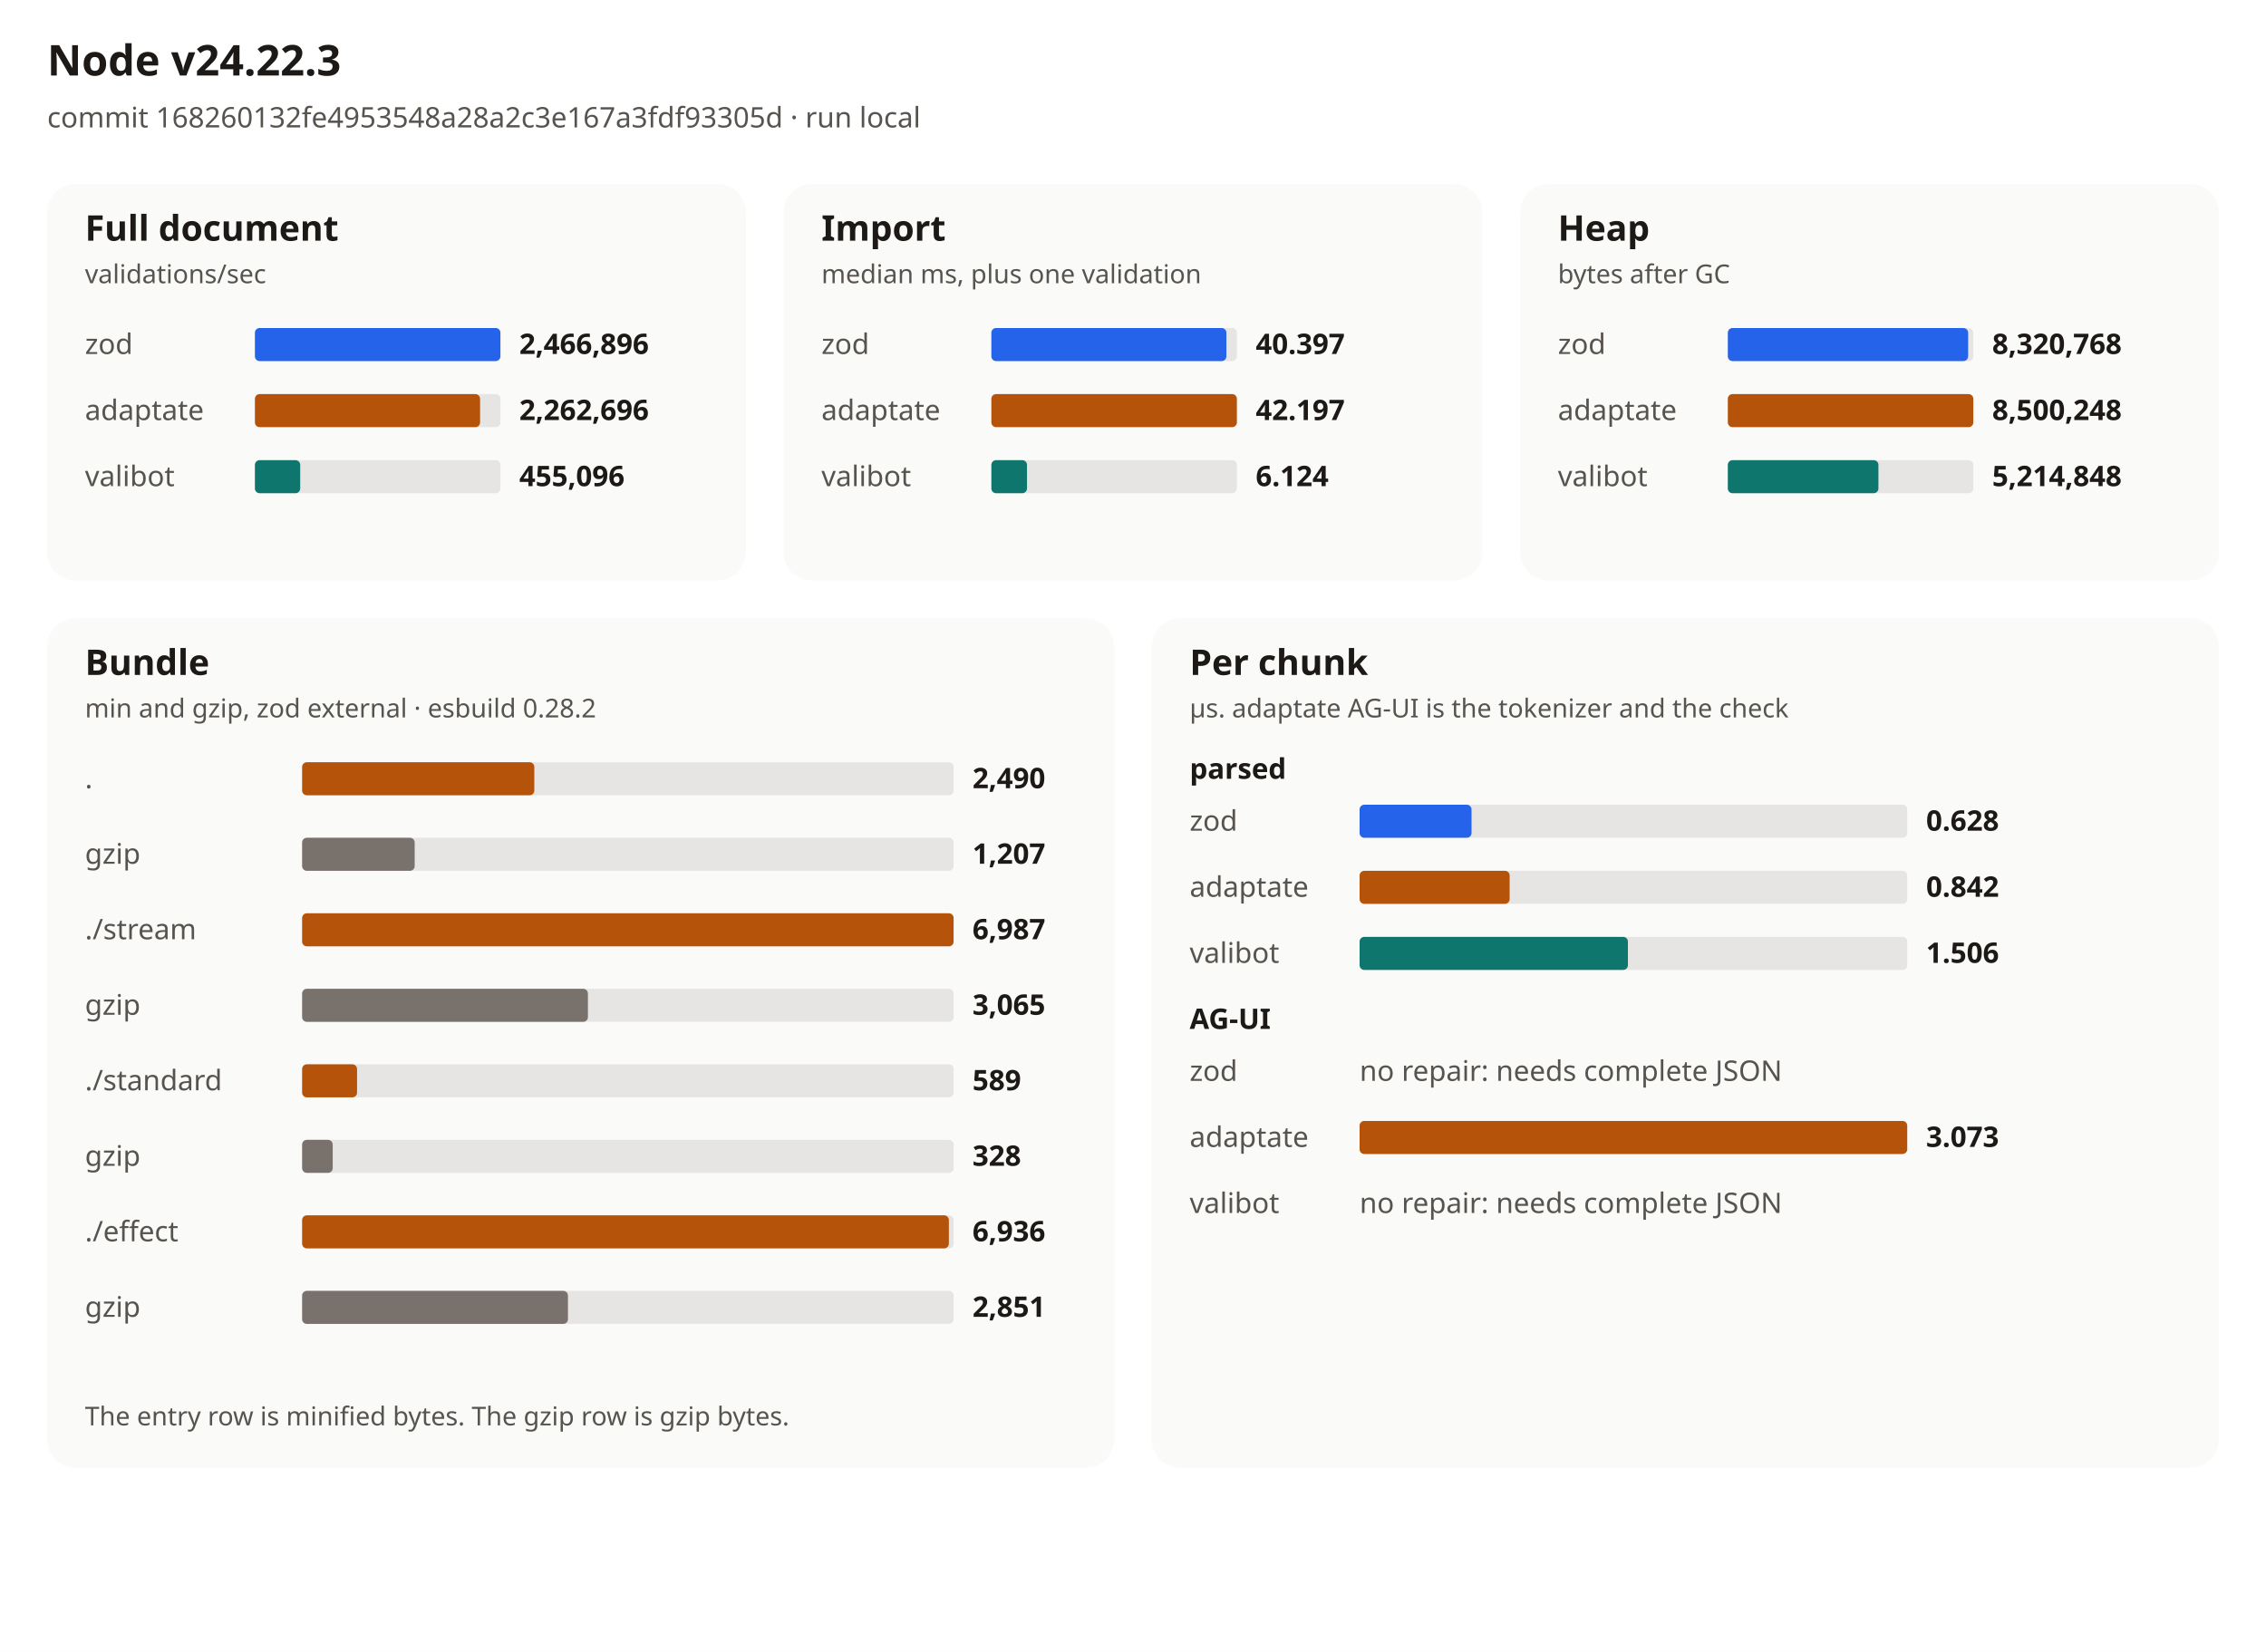
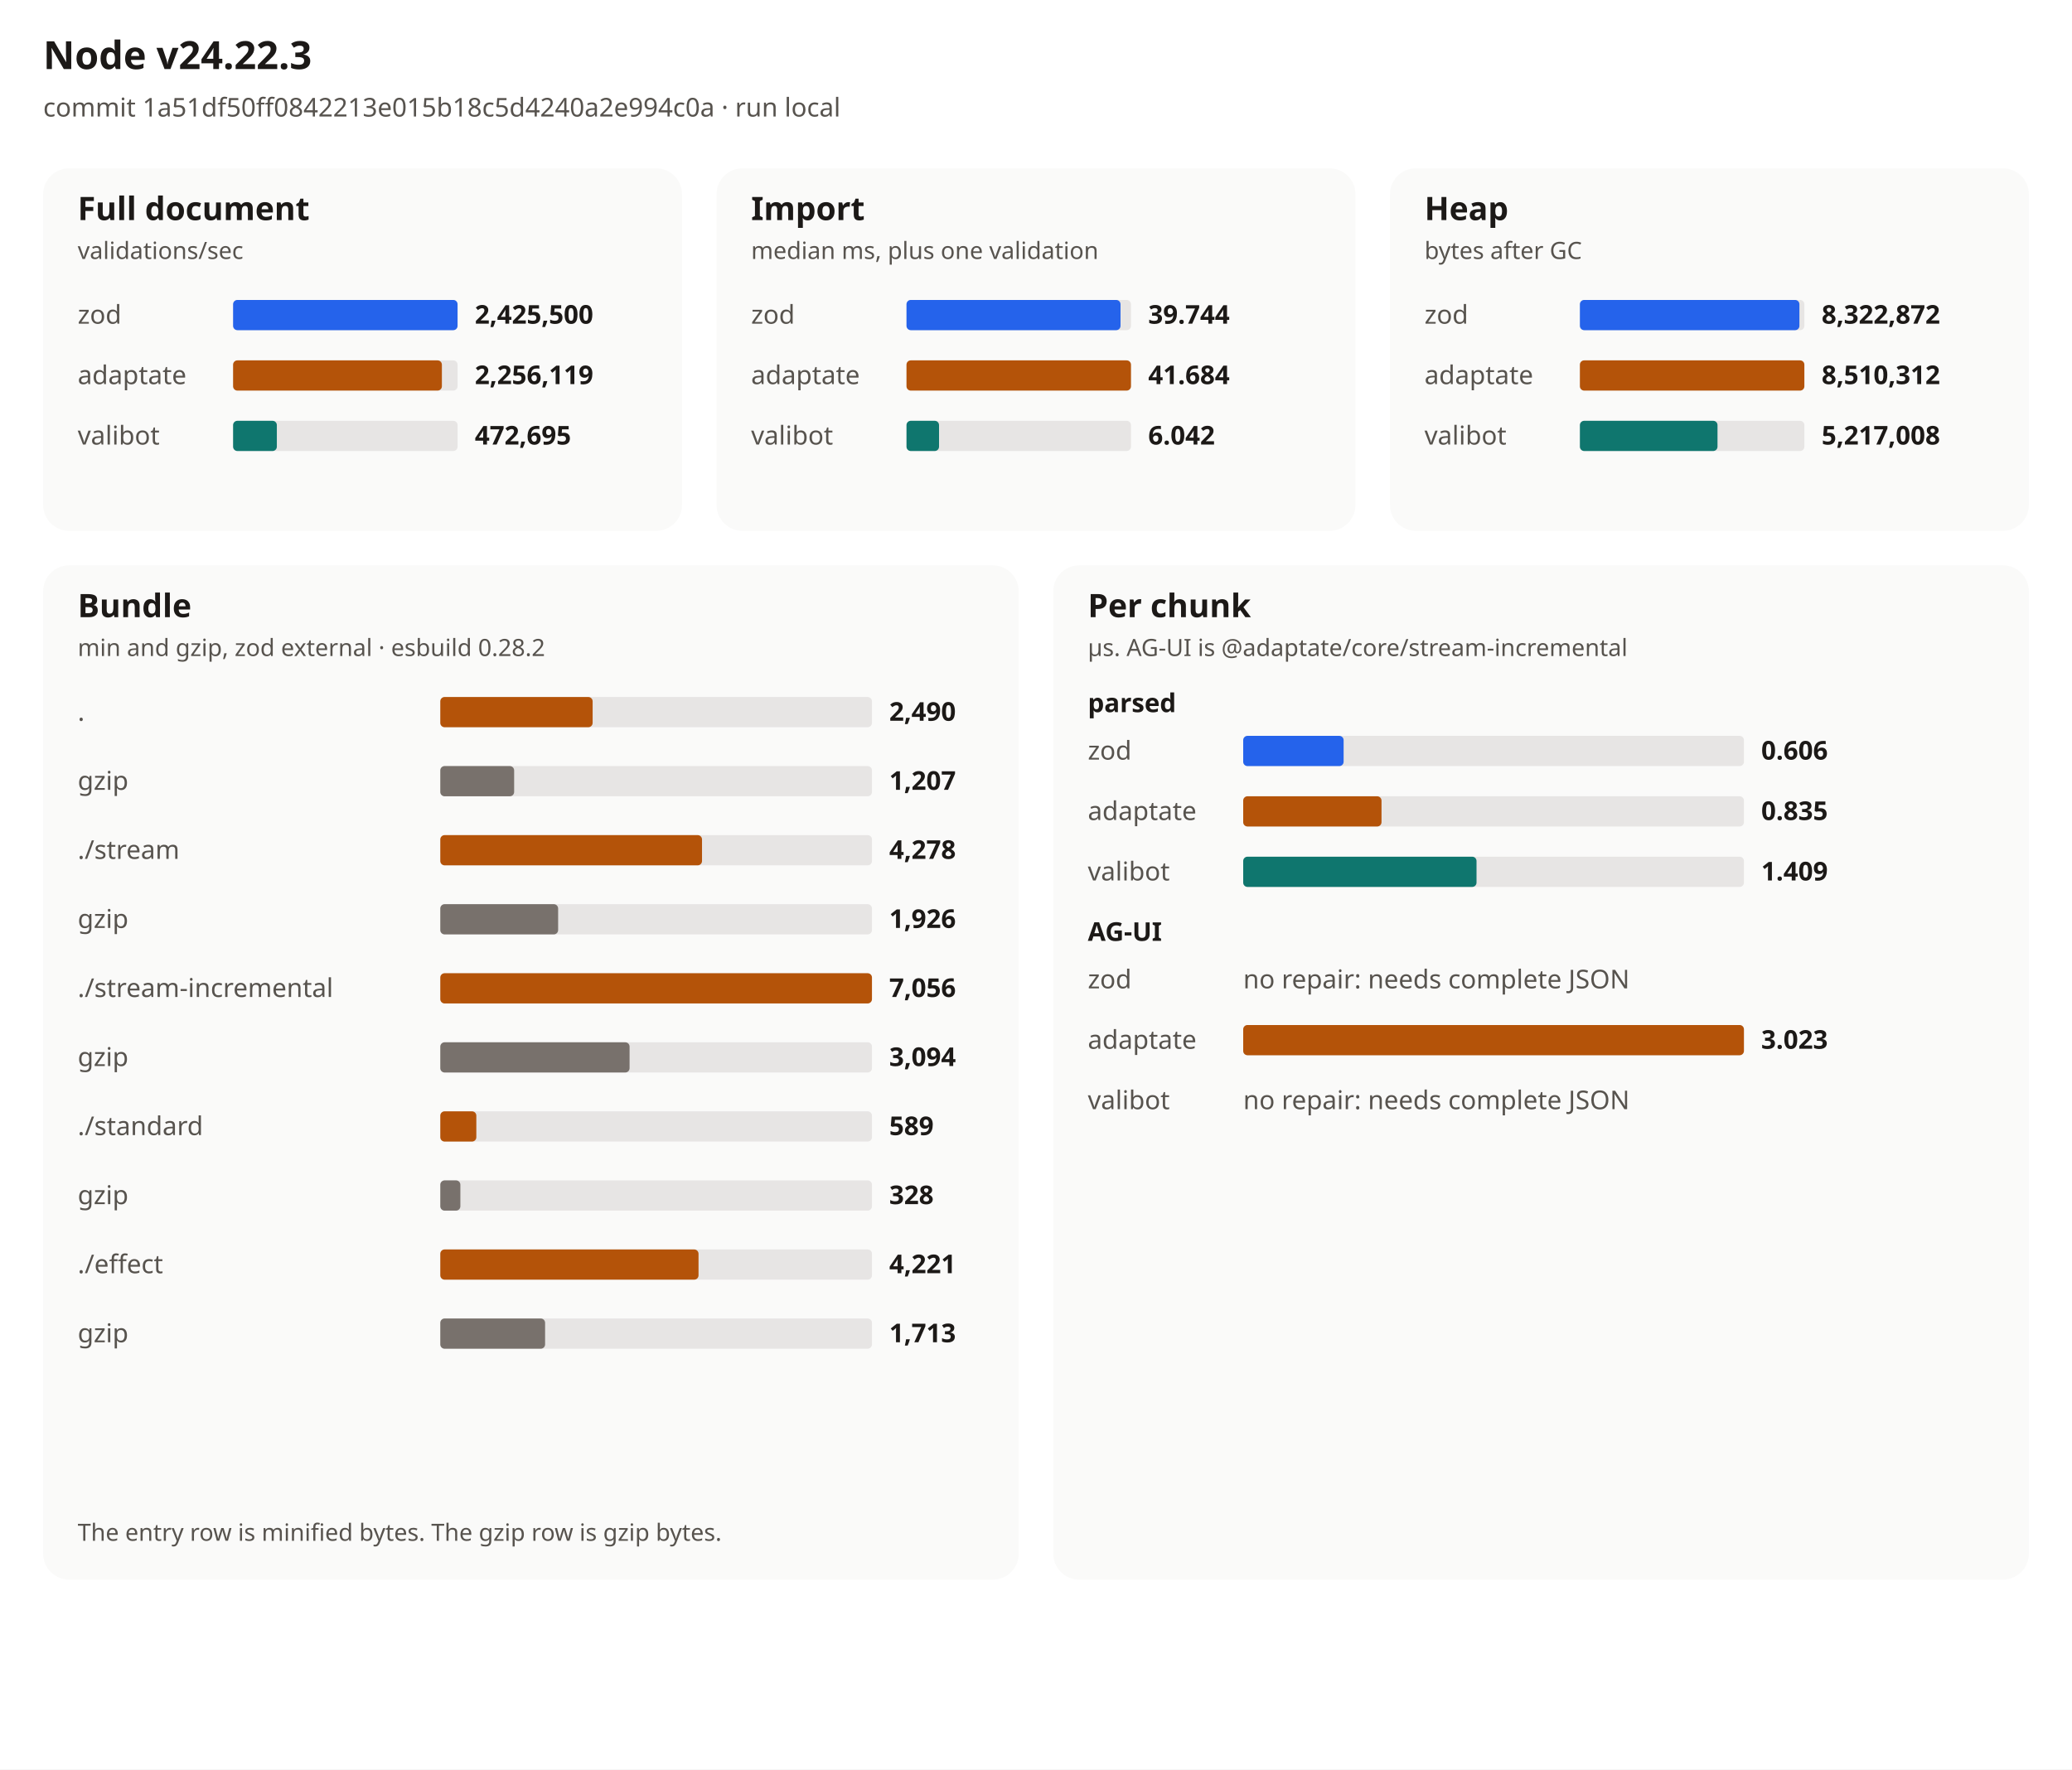
- <svg xmlns="http://www.w3.org/2000/svg" width="960" height="700" viewBox="0 0 960 700" role="img">
-   <rect width="960" height="700" fill="#ffffff" />
+ <svg xmlns="http://www.w3.org/2000/svg" width="960" height="820" viewBox="0 0 960 820" role="img">
+   <rect width="960" height="820" fill="#ffffff" />
  <text x="20" y="32" fill="#1c1917" font-family="ui-sans-serif, system-ui, sans-serif" font-size="18" font-weight="700">Node v24.22.3</text>
-   <text x="20" y="54" fill="#57534e" font-family="ui-sans-serif, system-ui, sans-serif" font-size="12" font-weight="400">commit 168260132fe4953548a28a2c3e167a3fdf93305d · run local</text>
+   <text x="20" y="54" fill="#57534e" font-family="ui-sans-serif, system-ui, sans-serif" font-size="12" font-weight="400">commit 1a51df50ff0842213e015b18c5d4240a2e994c0a · run local</text>
  <rect x="20" y="78" width="296" height="168" rx="12" fill="#fafaf9" />
  <text x="36" y="102" fill="#1c1917" font-family="ui-sans-serif, system-ui, sans-serif" font-size="15" font-weight="700">Full document</text>
  <text x="36" y="120" fill="#57534e" font-family="ui-sans-serif, system-ui, sans-serif" font-size="11" font-weight="400">validations/sec</text>
  <text x="36" y="150" fill="#57534e" font-family="ui-sans-serif, system-ui, sans-serif" font-size="12" font-weight="400">zod</text>
  <rect x="108" y="139" width="104" height="14" rx="2" fill="#e7e5e4" />
  <rect x="108" y="139" width="104" height="14" rx="2" fill="#2563eb" />
-   <text x="220" y="150" fill="#1c1917" font-family="ui-sans-serif, system-ui, sans-serif" font-size="12" font-weight="600">2,466,896</text>
+   <text x="220" y="150" fill="#1c1917" font-family="ui-sans-serif, system-ui, sans-serif" font-size="12" font-weight="600">2,425,500</text>
  <text x="36" y="178" fill="#57534e" font-family="ui-sans-serif, system-ui, sans-serif" font-size="12" font-weight="400">adaptate</text>
  <rect x="108" y="167" width="104" height="14" rx="2" fill="#e7e5e4" />
-   <rect x="108" y="167" width="95.391" height="14" rx="2" fill="#b45309" />
-   <text x="220" y="178" fill="#1c1917" font-family="ui-sans-serif, system-ui, sans-serif" font-size="12" font-weight="600">2,262,696</text>
+   <rect x="108" y="167" width="96.737" height="14" rx="2" fill="#b45309" />
+   <text x="220" y="178" fill="#1c1917" font-family="ui-sans-serif, system-ui, sans-serif" font-size="12" font-weight="600">2,256,119</text>
  <text x="36" y="206" fill="#57534e" font-family="ui-sans-serif, system-ui, sans-serif" font-size="12" font-weight="400">valibot</text>
  <rect x="108" y="195" width="104" height="14" rx="2" fill="#e7e5e4" />
-   <rect x="108" y="195" width="19.186" height="14" rx="2" fill="#0f766e" />
-   <text x="220" y="206" fill="#1c1917" font-family="ui-sans-serif, system-ui, sans-serif" font-size="12" font-weight="600">455,096</text>
+   <rect x="108" y="195" width="20.268" height="14" rx="2" fill="#0f766e" />
+   <text x="220" y="206" fill="#1c1917" font-family="ui-sans-serif, system-ui, sans-serif" font-size="12" font-weight="600">472,695</text>
  <rect x="332" y="78" width="296" height="168" rx="12" fill="#fafaf9" />
  <text x="348" y="102" fill="#1c1917" font-family="ui-sans-serif, system-ui, sans-serif" font-size="15" font-weight="700">Import</text>
  <text x="348" y="120" fill="#57534e" font-family="ui-sans-serif, system-ui, sans-serif" font-size="11" font-weight="400">median ms, plus one validation</text>
  <text x="348" y="150" fill="#57534e" font-family="ui-sans-serif, system-ui, sans-serif" font-size="12" font-weight="400">zod</text>
  <rect x="420" y="139" width="104" height="14" rx="2" fill="#e7e5e4" />
-   <rect x="420" y="139" width="99.565" height="14" rx="2" fill="#2563eb" />
-   <text x="532" y="150" fill="#1c1917" font-family="ui-sans-serif, system-ui, sans-serif" font-size="12" font-weight="600">40.397</text>
+   <rect x="420" y="139" width="99.162" height="14" rx="2" fill="#2563eb" />
+   <text x="532" y="150" fill="#1c1917" font-family="ui-sans-serif, system-ui, sans-serif" font-size="12" font-weight="600">39.744</text>
  <text x="348" y="178" fill="#57534e" font-family="ui-sans-serif, system-ui, sans-serif" font-size="12" font-weight="400">adaptate</text>
  <rect x="420" y="167" width="104" height="14" rx="2" fill="#e7e5e4" />
  <rect x="420" y="167" width="104" height="14" rx="2" fill="#b45309" />
-   <text x="532" y="178" fill="#1c1917" font-family="ui-sans-serif, system-ui, sans-serif" font-size="12" font-weight="600">42.197</text>
+   <text x="532" y="178" fill="#1c1917" font-family="ui-sans-serif, system-ui, sans-serif" font-size="12" font-weight="600">41.684</text>
  <text x="348" y="206" fill="#57534e" font-family="ui-sans-serif, system-ui, sans-serif" font-size="12" font-weight="400">valibot</text>
  <rect x="420" y="195" width="104" height="14" rx="2" fill="#e7e5e4" />
-   <rect x="420" y="195" width="15.093" height="14" rx="2" fill="#0f766e" />
-   <text x="532" y="206" fill="#1c1917" font-family="ui-sans-serif, system-ui, sans-serif" font-size="12" font-weight="600">6.124</text>
+   <rect x="420" y="195" width="15.075" height="14" rx="2" fill="#0f766e" />
+   <text x="532" y="206" fill="#1c1917" font-family="ui-sans-serif, system-ui, sans-serif" font-size="12" font-weight="600">6.042</text>
  <rect x="644" y="78" width="296" height="168" rx="12" fill="#fafaf9" />
  <text x="660" y="102" fill="#1c1917" font-family="ui-sans-serif, system-ui, sans-serif" font-size="15" font-weight="700">Heap</text>
  <text x="660" y="120" fill="#57534e" font-family="ui-sans-serif, system-ui, sans-serif" font-size="11" font-weight="400">bytes after GC</text>
  <text x="660" y="150" fill="#57534e" font-family="ui-sans-serif, system-ui, sans-serif" font-size="12" font-weight="400">zod</text>
  <rect x="732" y="139" width="104" height="14" rx="2" fill="#e7e5e4" />
-   <rect x="732" y="139" width="101.804" height="14" rx="2" fill="#2563eb" />
-   <text x="844" y="150" fill="#1c1917" font-family="ui-sans-serif, system-ui, sans-serif" font-size="12" font-weight="600">8,320,768</text>
+   <rect x="732" y="139" width="101.709" height="14" rx="2" fill="#2563eb" />
+   <text x="844" y="150" fill="#1c1917" font-family="ui-sans-serif, system-ui, sans-serif" font-size="12" font-weight="600">8,322,872</text>
  <text x="660" y="178" fill="#57534e" font-family="ui-sans-serif, system-ui, sans-serif" font-size="12" font-weight="400">adaptate</text>
  <rect x="732" y="167" width="104" height="14" rx="2" fill="#e7e5e4" />
  <rect x="732" y="167" width="104" height="14" rx="2" fill="#b45309" />
-   <text x="844" y="178" fill="#1c1917" font-family="ui-sans-serif, system-ui, sans-serif" font-size="12" font-weight="600">8,500,248</text>
+   <text x="844" y="178" fill="#1c1917" font-family="ui-sans-serif, system-ui, sans-serif" font-size="12" font-weight="600">8,510,312</text>
  <text x="660" y="206" fill="#57534e" font-family="ui-sans-serif, system-ui, sans-serif" font-size="12" font-weight="400">valibot</text>
  <rect x="732" y="195" width="104" height="14" rx="2" fill="#e7e5e4" />
-   <rect x="732" y="195" width="63.803" height="14" rx="2" fill="#0f766e" />
-   <text x="844" y="206" fill="#1c1917" font-family="ui-sans-serif, system-ui, sans-serif" font-size="12" font-weight="600">5,214,848</text>
-   <rect x="20" y="262" width="452" height="360" rx="12" fill="#fafaf9" />
+   <rect x="732" y="195" width="63.754" height="14" rx="2" fill="#0f766e" />
+   <text x="844" y="206" fill="#1c1917" font-family="ui-sans-serif, system-ui, sans-serif" font-size="12" font-weight="600">5,217,008</text>
+   <rect x="20" y="262" width="452" height="470" rx="12" fill="#fafaf9" />
  <text x="36" y="286" fill="#1c1917" font-family="ui-sans-serif, system-ui, sans-serif" font-size="15" font-weight="700">Bundle</text>
  <text x="36" y="304" fill="#57534e" font-family="ui-sans-serif, system-ui, sans-serif" font-size="11" font-weight="400">min and gzip, zod external · esbuild 0.28.2</text>
  <text x="36" y="334" fill="#57534e" font-family="ui-sans-serif, system-ui, sans-serif" font-size="12" font-weight="400">.</text>
-   <rect x="128" y="323" width="276" height="14" rx="2" fill="#e7e5e4" />
-   <rect x="128" y="323" width="98.36" height="14" rx="2" fill="#b45309" />
+   <rect x="204" y="323" width="200" height="14" rx="2" fill="#e7e5e4" />
+   <rect x="204" y="323" width="70.578" height="14" rx="2" fill="#b45309" />
  <text x="412" y="334" fill="#1c1917" font-family="ui-sans-serif, system-ui, sans-serif" font-size="12" font-weight="600">2,490</text>
  <text x="36" y="366" fill="#57534e" font-family="ui-sans-serif, system-ui, sans-serif" font-size="12" font-weight="400">gzip</text>
-   <rect x="128" y="355" width="276" height="14" rx="2" fill="#e7e5e4" />
-   <rect x="128" y="355" width="47.679" height="14" rx="2" fill="#78716c" />
+   <rect x="204" y="355" width="200" height="14" rx="2" fill="#e7e5e4" />
+   <rect x="204" y="355" width="34.212" height="14" rx="2" fill="#78716c" />
  <text x="412" y="366" fill="#1c1917" font-family="ui-sans-serif, system-ui, sans-serif" font-size="12" font-weight="600">1,207</text>
  <text x="36" y="398" fill="#57534e" font-family="ui-sans-serif, system-ui, sans-serif" font-size="12" font-weight="400">./stream</text>
-   <rect x="128" y="387" width="276" height="14" rx="2" fill="#e7e5e4" />
-   <rect x="128" y="387" width="276" height="14" rx="2" fill="#b45309" />
-   <text x="412" y="398" fill="#1c1917" font-family="ui-sans-serif, system-ui, sans-serif" font-size="12" font-weight="600">6,987</text>
+   <rect x="204" y="387" width="200" height="14" rx="2" fill="#e7e5e4" />
+   <rect x="204" y="387" width="121.259" height="14" rx="2" fill="#b45309" />
+   <text x="412" y="398" fill="#1c1917" font-family="ui-sans-serif, system-ui, sans-serif" font-size="12" font-weight="600">4,278</text>
  <text x="36" y="430" fill="#57534e" font-family="ui-sans-serif, system-ui, sans-serif" font-size="12" font-weight="400">gzip</text>
-   <rect x="128" y="419" width="276" height="14" rx="2" fill="#e7e5e4" />
-   <rect x="128" y="419" width="121.073" height="14" rx="2" fill="#78716c" />
-   <text x="412" y="430" fill="#1c1917" font-family="ui-sans-serif, system-ui, sans-serif" font-size="12" font-weight="600">3,065</text>
-   <text x="36" y="462" fill="#57534e" font-family="ui-sans-serif, system-ui, sans-serif" font-size="12" font-weight="400">./standard</text>
-   <rect x="128" y="451" width="276" height="14" rx="2" fill="#e7e5e4" />
-   <rect x="128" y="451" width="23.267" height="14" rx="2" fill="#b45309" />
-   <text x="412" y="462" fill="#1c1917" font-family="ui-sans-serif, system-ui, sans-serif" font-size="12" font-weight="600">589</text>
+   <rect x="204" y="419" width="200" height="14" rx="2" fill="#e7e5e4" />
+   <rect x="204" y="419" width="54.592" height="14" rx="2" fill="#78716c" />
+   <text x="412" y="430" fill="#1c1917" font-family="ui-sans-serif, system-ui, sans-serif" font-size="12" font-weight="600">1,926</text>
+   <text x="36" y="462" fill="#57534e" font-family="ui-sans-serif, system-ui, sans-serif" font-size="12" font-weight="400">./stream-incremental</text>
+   <rect x="204" y="451" width="200" height="14" rx="2" fill="#e7e5e4" />
+   <rect x="204" y="451" width="200" height="14" rx="2" fill="#b45309" />
+   <text x="412" y="462" fill="#1c1917" font-family="ui-sans-serif, system-ui, sans-serif" font-size="12" font-weight="600">7,056</text>
  <text x="36" y="494" fill="#57534e" font-family="ui-sans-serif, system-ui, sans-serif" font-size="12" font-weight="400">gzip</text>
-   <rect x="128" y="483" width="276" height="14" rx="2" fill="#e7e5e4" />
-   <rect x="128" y="483" width="12.957" height="14" rx="2" fill="#78716c" />
-   <text x="412" y="494" fill="#1c1917" font-family="ui-sans-serif, system-ui, sans-serif" font-size="12" font-weight="600">328</text>
-   <text x="36" y="526" fill="#57534e" font-family="ui-sans-serif, system-ui, sans-serif" font-size="12" font-weight="400">./effect</text>
-   <rect x="128" y="515" width="276" height="14" rx="2" fill="#e7e5e4" />
-   <rect x="128" y="515" width="273.985" height="14" rx="2" fill="#b45309" />
-   <text x="412" y="526" fill="#1c1917" font-family="ui-sans-serif, system-ui, sans-serif" font-size="12" font-weight="600">6,936</text>
+   <rect x="204" y="483" width="200" height="14" rx="2" fill="#e7e5e4" />
+   <rect x="204" y="483" width="87.698" height="14" rx="2" fill="#78716c" />
+   <text x="412" y="494" fill="#1c1917" font-family="ui-sans-serif, system-ui, sans-serif" font-size="12" font-weight="600">3,094</text>
+   <text x="36" y="526" fill="#57534e" font-family="ui-sans-serif, system-ui, sans-serif" font-size="12" font-weight="400">./standard</text>
+   <rect x="204" y="515" width="200" height="14" rx="2" fill="#e7e5e4" />
+   <rect x="204" y="515" width="16.695" height="14" rx="2" fill="#b45309" />
+   <text x="412" y="526" fill="#1c1917" font-family="ui-sans-serif, system-ui, sans-serif" font-size="12" font-weight="600">589</text>
  <text x="36" y="558" fill="#57534e" font-family="ui-sans-serif, system-ui, sans-serif" font-size="12" font-weight="400">gzip</text>
-   <rect x="128" y="547" width="276" height="14" rx="2" fill="#e7e5e4" />
-   <rect x="128" y="547" width="112.62" height="14" rx="2" fill="#78716c" />
-   <text x="412" y="558" fill="#1c1917" font-family="ui-sans-serif, system-ui, sans-serif" font-size="12" font-weight="600">2,851</text>
-   <text x="36" y="604" fill="#57534e" font-family="ui-sans-serif, system-ui, sans-serif" font-size="11" font-weight="400">The entry row is minified bytes. The gzip row is gzip bytes.</text>
-   <rect x="488" y="262" width="452" height="360" rx="12" fill="#fafaf9" />
+   <rect x="204" y="547" width="200" height="14" rx="2" fill="#e7e5e4" />
+   <rect x="204" y="547" width="9.297" height="14" rx="2" fill="#78716c" />
+   <text x="412" y="558" fill="#1c1917" font-family="ui-sans-serif, system-ui, sans-serif" font-size="12" font-weight="600">328</text>
+   <text x="36" y="590" fill="#57534e" font-family="ui-sans-serif, system-ui, sans-serif" font-size="12" font-weight="400">./effect</text>
+   <rect x="204" y="579" width="200" height="14" rx="2" fill="#e7e5e4" />
+   <rect x="204" y="579" width="119.643" height="14" rx="2" fill="#b45309" />
+   <text x="412" y="590" fill="#1c1917" font-family="ui-sans-serif, system-ui, sans-serif" font-size="12" font-weight="600">4,221</text>
+   <text x="36" y="622" fill="#57534e" font-family="ui-sans-serif, system-ui, sans-serif" font-size="12" font-weight="400">gzip</text>
+   <rect x="204" y="611" width="200" height="14" rx="2" fill="#e7e5e4" />
+   <rect x="204" y="611" width="48.554" height="14" rx="2" fill="#78716c" />
+   <text x="412" y="622" fill="#1c1917" font-family="ui-sans-serif, system-ui, sans-serif" font-size="12" font-weight="600">1,713</text>
+   <text x="36" y="714" fill="#57534e" font-family="ui-sans-serif, system-ui, sans-serif" font-size="11" font-weight="400">The entry row is minified bytes. The gzip row is gzip bytes.</text>
+   <rect x="488" y="262" width="452" height="470" rx="12" fill="#fafaf9" />
  <text x="504" y="286" fill="#1c1917" font-family="ui-sans-serif, system-ui, sans-serif" font-size="15" font-weight="700">Per chunk</text>
-   <text x="504" y="304" fill="#57534e" font-family="ui-sans-serif, system-ui, sans-serif" font-size="11" font-weight="400">µs. adaptate AG-UI is the tokenizer and the check</text>
+   <text x="504" y="304" fill="#57534e" font-family="ui-sans-serif, system-ui, sans-serif" font-size="11" font-weight="400">µs. AG-UI is @adaptate/core/stream-incremental</text>
  <text x="504" y="330" fill="#1c1917" font-family="ui-sans-serif, system-ui, sans-serif" font-size="12" font-weight="700">parsed</text>
  <text x="504" y="352" fill="#57534e" font-family="ui-sans-serif, system-ui, sans-serif" font-size="12" font-weight="400">zod</text>
  <rect x="576" y="341" width="232" height="14" rx="2" fill="#e7e5e4" />
-   <rect x="576" y="341" width="47.42" height="14" rx="2" fill="#2563eb" />
-   <text x="816" y="352" fill="#1c1917" font-family="ui-sans-serif, system-ui, sans-serif" font-size="12" font-weight="600">0.628</text>
+   <rect x="576" y="341" width="46.527" height="14" rx="2" fill="#2563eb" />
+   <text x="816" y="352" fill="#1c1917" font-family="ui-sans-serif, system-ui, sans-serif" font-size="12" font-weight="600">0.606</text>
  <text x="504" y="380" fill="#57534e" font-family="ui-sans-serif, system-ui, sans-serif" font-size="12" font-weight="400">adaptate</text>
  <rect x="576" y="369" width="232" height="14" rx="2" fill="#e7e5e4" />
-   <rect x="576" y="369" width="63.566" height="14" rx="2" fill="#b45309" />
-   <text x="816" y="380" fill="#1c1917" font-family="ui-sans-serif, system-ui, sans-serif" font-size="12" font-weight="600">0.842</text>
+   <rect x="576" y="369" width="64.083" height="14" rx="2" fill="#b45309" />
+   <text x="816" y="380" fill="#1c1917" font-family="ui-sans-serif, system-ui, sans-serif" font-size="12" font-weight="600">0.835</text>
  <text x="504" y="408" fill="#57534e" font-family="ui-sans-serif, system-ui, sans-serif" font-size="12" font-weight="400">valibot</text>
  <rect x="576" y="397" width="232" height="14" rx="2" fill="#e7e5e4" />
-   <rect x="576" y="397" width="113.675" height="14" rx="2" fill="#0f766e" />
-   <text x="816" y="408" fill="#1c1917" font-family="ui-sans-serif, system-ui, sans-serif" font-size="12" font-weight="600">1.506</text>
+   <rect x="576" y="397" width="108.104" height="14" rx="2" fill="#0f766e" />
+   <text x="816" y="408" fill="#1c1917" font-family="ui-sans-serif, system-ui, sans-serif" font-size="12" font-weight="600">1.409</text>
  <text x="504" y="436" fill="#1c1917" font-family="ui-sans-serif, system-ui, sans-serif" font-size="12" font-weight="700">AG-UI</text>
  <text x="504" y="458" fill="#57534e" font-family="ui-sans-serif, system-ui, sans-serif" font-size="12" font-weight="400">zod</text>
  <text x="576" y="458" fill="#57534e" font-family="ui-sans-serif, system-ui, sans-serif" font-size="12" font-weight="400">no repair: needs complete JSON</text>
  <text x="504" y="486" fill="#57534e" font-family="ui-sans-serif, system-ui, sans-serif" font-size="12" font-weight="400">adaptate</text>
  <rect x="576" y="475" width="232" height="14" rx="2" fill="#e7e5e4" />
  <rect x="576" y="475" width="232" height="14" rx="2" fill="#b45309" />
-   <text x="816" y="486" fill="#1c1917" font-family="ui-sans-serif, system-ui, sans-serif" font-size="12" font-weight="600">3.073</text>
+   <text x="816" y="486" fill="#1c1917" font-family="ui-sans-serif, system-ui, sans-serif" font-size="12" font-weight="600">3.023</text>
  <text x="504" y="514" fill="#57534e" font-family="ui-sans-serif, system-ui, sans-serif" font-size="12" font-weight="400">valibot</text>
  <text x="576" y="514" fill="#57534e" font-family="ui-sans-serif, system-ui, sans-serif" font-size="12" font-weight="400">no repair: needs complete JSON</text>
</svg>
